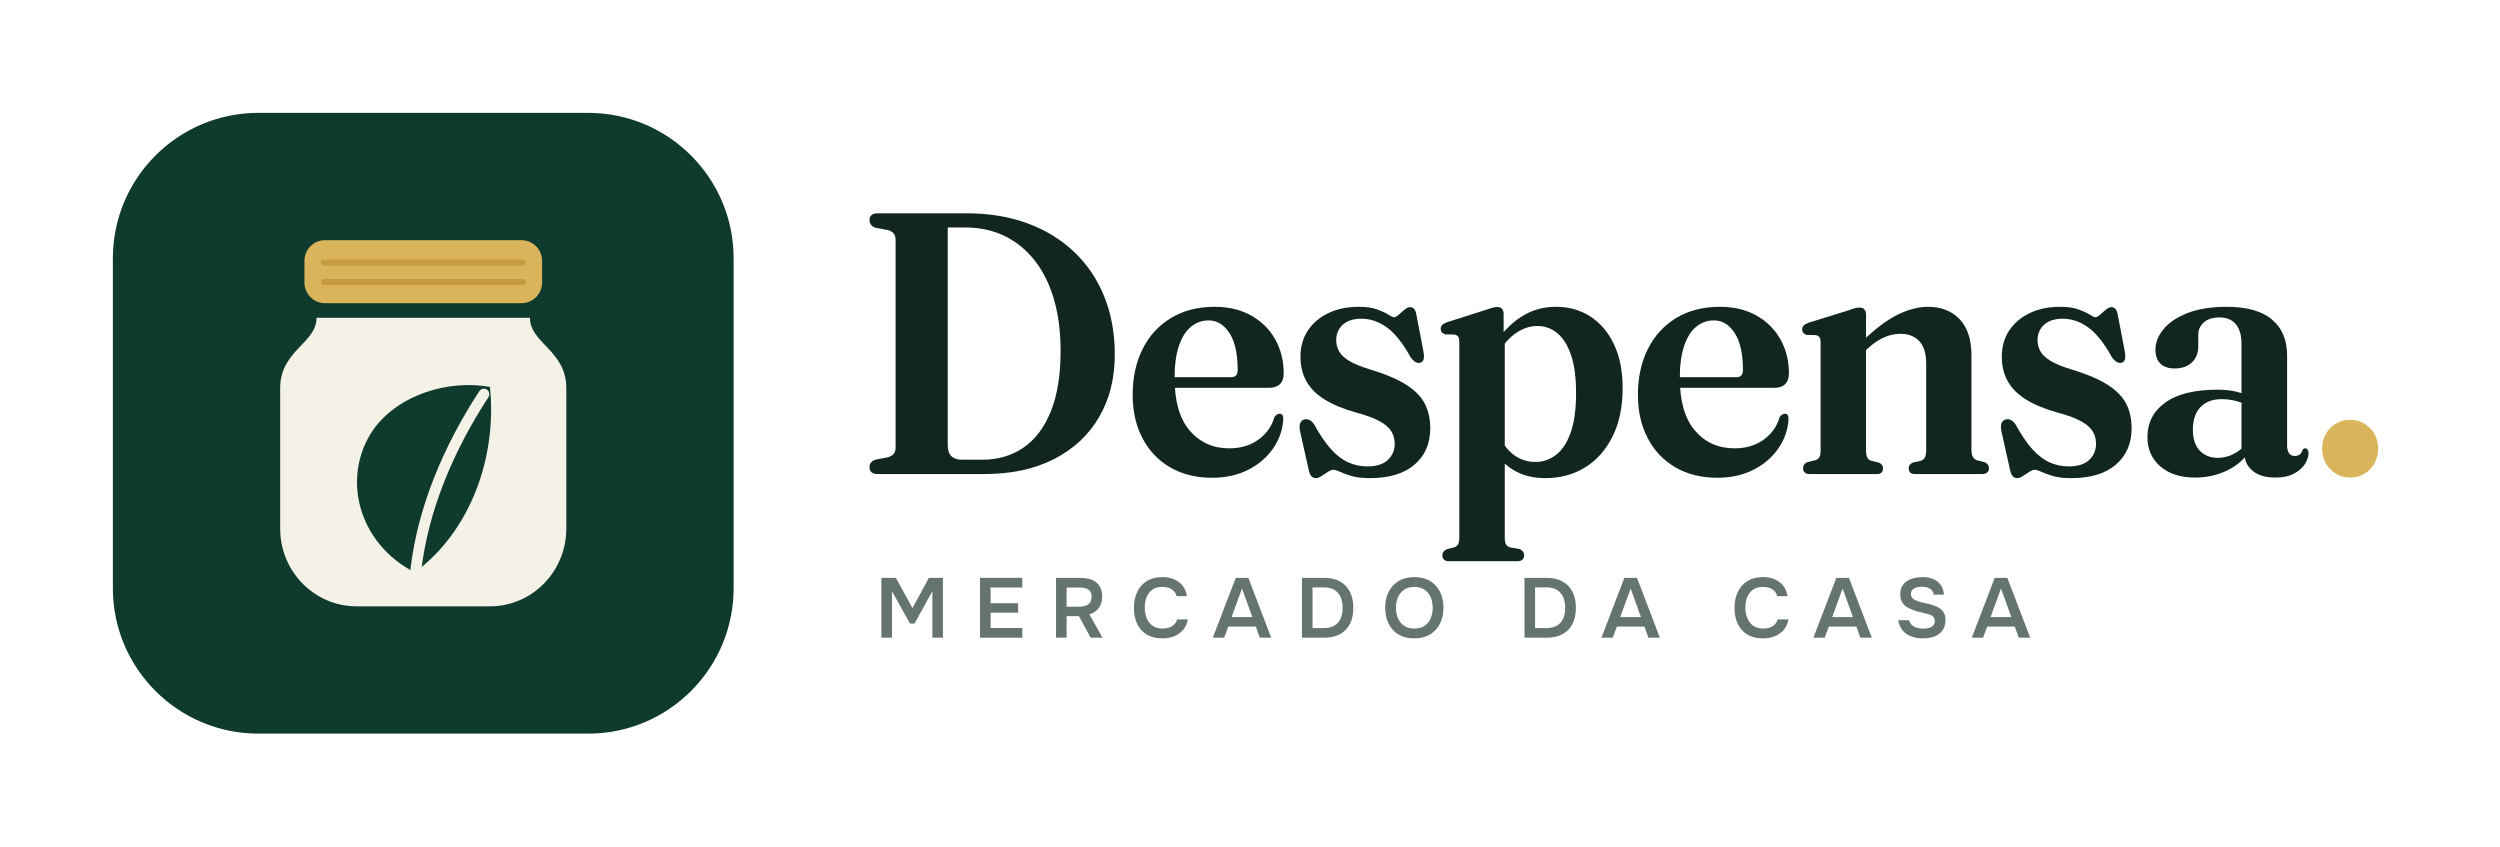
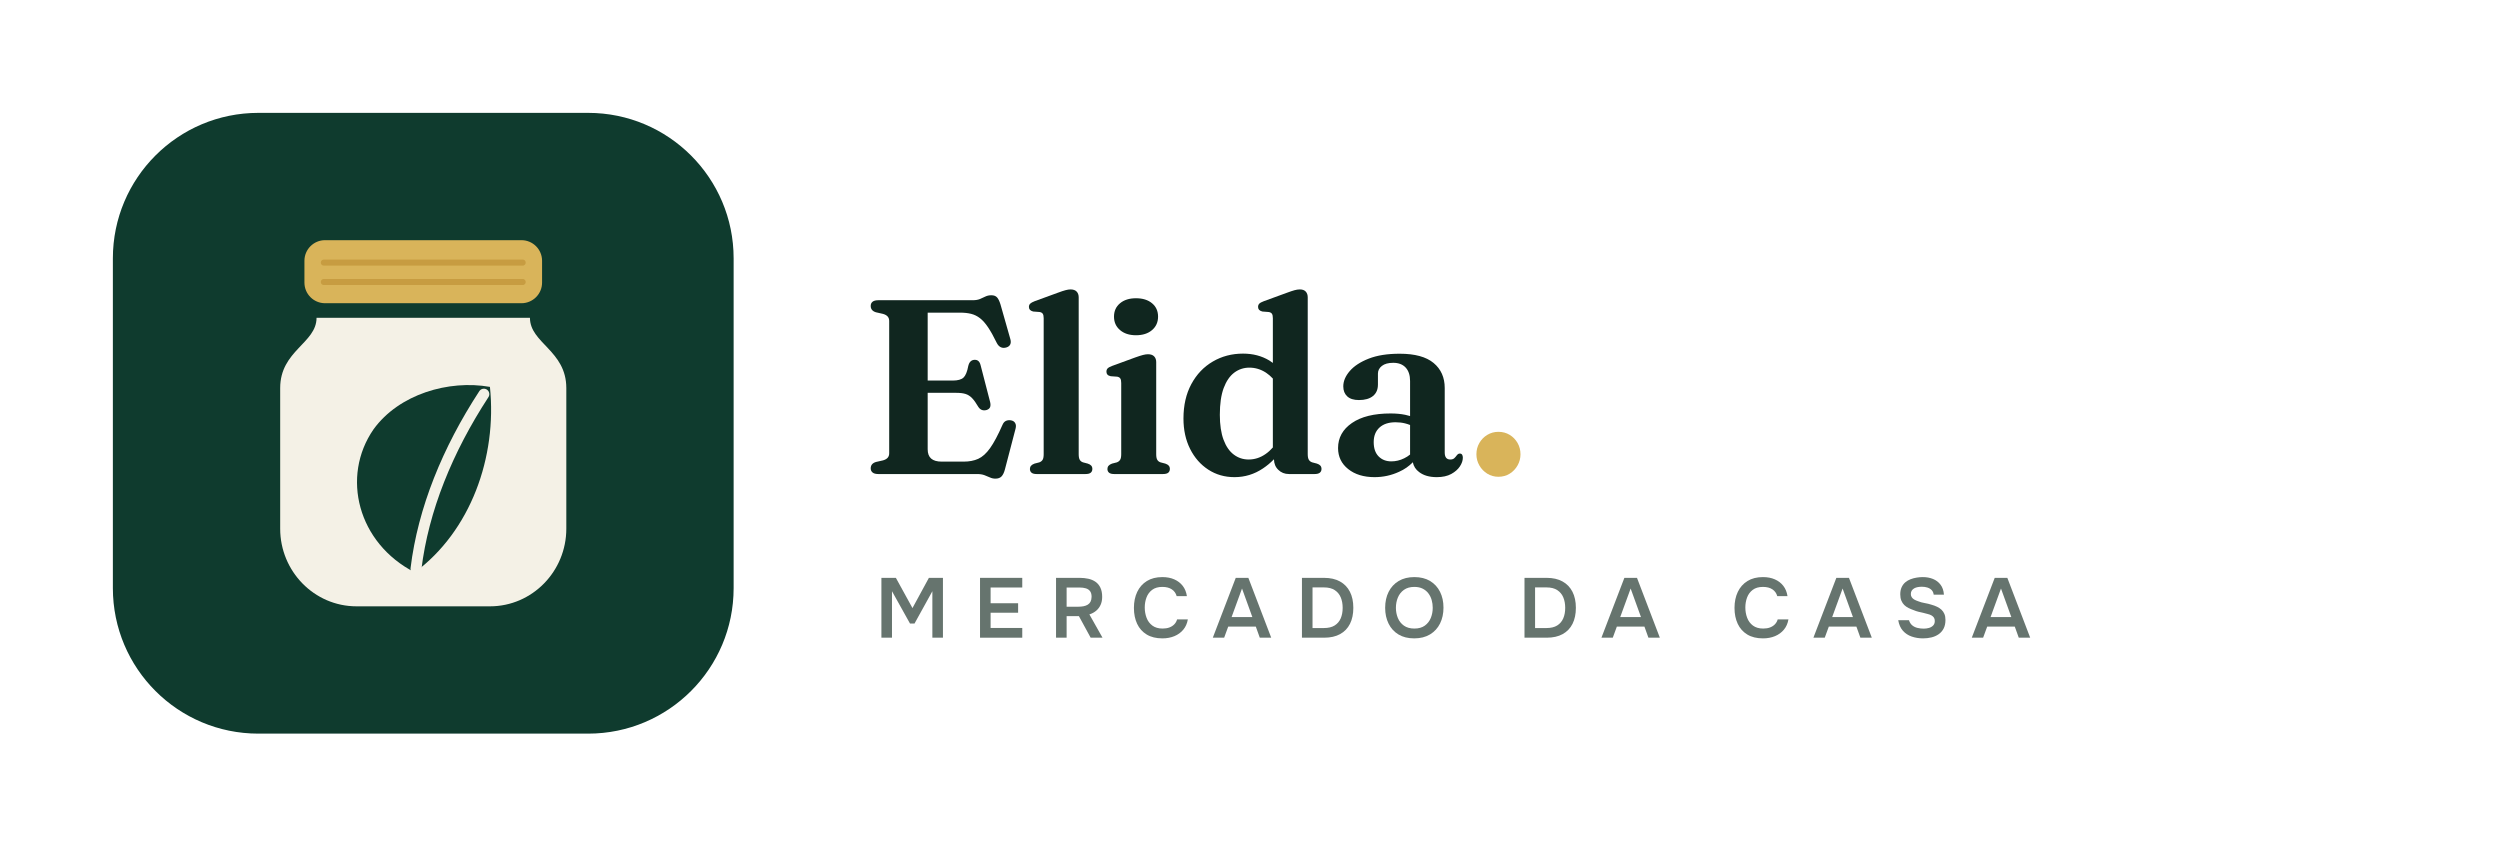
<svg xmlns="http://www.w3.org/2000/svg" viewBox="0 0 886 300" width="886" height="300">
  <g transform="translate(40 40.0) scale(0.4296875)">
    <rect width="512" height="512" rx="120" fill="#0F3B2E" />
    <g transform="translate(0 -7)">
      <rect x="158" y="112" width="196" height="52" rx="17" fill="#D9B45A" />
      <path d="M174 130.5H338M174 146.5H338" stroke="#B8892B" stroke-width="5" stroke-linecap="round" opacity=".55" />
      <path d="M168 176H344C344 197 374 203 374 234V350C374 385 346 414 311 414H201C166 414 138 385 138 350V234C138 203 168 197 168 176Z" fill="#F4F1E6" />
      <g transform="translate(-7 0)">
        <path d="M256 386C209 362 195 307 222 268C243 239 284 227 318 233C324 291 302 352 256 386Z" fill="#0F3B2E" />
        <path d="M257 383C263 334 283 285 313 239" stroke="#F4F1E6" stroke-width="9" stroke-linecap="round" fill="none" />
      </g>
    </g>
  </g>
  <g transform="translate(304 168)">
-     <path d="M4.158 -2.442Q4.158 -4.356 6.204 -5.082L10.692 -5.94Q12.144 -6.402 12.771 -7.194Q13.398 -7.986 13.398 -9.372V-82.962Q13.398 -84.414 12.771 -85.206Q12.144 -85.998 10.692 -86.46L6.138 -87.318Q4.158 -88.11 4.158 -90.024Q4.158 -91.146 4.884 -91.773Q5.61 -92.4 6.93 -92.4H38.808Q50.49 -92.4 60.093 -88.869Q69.696 -85.338 76.659 -78.738Q83.622 -72.138 87.351 -62.898Q91.08 -53.658 91.08 -42.372Q91.08 -29.634 85.47 -20.097Q79.86 -10.56 69.498 -5.28Q59.136 0.0 44.946 0.0H6.93Q5.61 0.0 4.884 -0.627Q4.158 -1.254 4.158 -2.442ZM44.22 -5.082Q52.404 -5.082 58.641 -9.306Q64.878 -13.53 68.376 -22.11Q71.874 -30.69 71.874 -43.626Q71.874 -53.79 69.531 -61.875Q67.188 -69.96 62.733 -75.636Q58.278 -81.312 52.074 -84.348Q45.87 -87.384 38.082 -87.384H31.878V-10.23Q31.878 -7.59 33.165 -6.336Q34.452 -5.082 36.828 -5.082Z" fill="#10261F" />
-     <path d="M150.942 -35.64Q150.942 -33.198 149.622 -31.878Q148.302 -30.558 145.794 -30.558H108.306V-34.32H132.264Q134.64 -34.32 134.64 -36.828Q134.64 -45.54 131.703 -49.995Q128.766 -54.45 124.41 -54.45Q120.78 -54.45 118.041 -52.173Q115.302 -49.896 113.784 -45.342Q112.266 -40.788 112.266 -34.056Q112.266 -21.648 117.645 -15.378Q123.024 -9.108 131.67 -9.108Q137.676 -9.108 141.966 -12.177Q146.256 -15.246 147.642 -20.196Q148.17 -20.856 148.632 -21.12Q149.094 -21.384 149.49 -21.384Q150.084 -21.384 150.447 -20.955Q150.81 -20.526 150.81 -19.536Q150.48 -13.86 147.213 -9.108Q143.946 -4.356 138.369 -1.518Q132.792 1.32 125.598 1.32Q117.084 1.32 110.748 -2.343Q104.412 -6.006 100.914 -12.672Q97.416 -19.338 97.416 -28.116Q97.416 -37.224 100.914 -44.253Q104.412 -51.282 110.946 -55.275Q117.48 -59.268 126.522 -59.268Q133.914 -59.268 139.425 -56.166Q144.936 -53.064 147.939 -47.718Q150.942 -42.372 150.942 -35.64Z" fill="#10261F" />
-     <path d="M178.464 -55.044Q174.24 -55.044 171.897 -52.932Q169.554 -50.82 169.554 -47.454Q169.554 -45.276 170.577 -43.461Q171.6 -41.646 174.174 -40.095Q176.748 -38.544 181.302 -37.158Q189.618 -34.65 194.304 -31.68Q198.99 -28.71 200.937 -24.948Q202.884 -21.186 202.884 -16.236Q202.884 -8.118 197.307 -3.333Q191.73 1.452 181.434 1.452Q177.54 1.452 174.999 0.693Q172.458 -0.066 170.907 -0.792Q169.356 -1.518 168.564 -1.518Q167.772 -1.518 166.65 -0.792Q165.528 -0.066 164.373 0.693Q163.218 1.452 162.294 1.452Q161.568 1.452 160.941 0.957Q160.314 0.462 159.918 -0.99L156.882 -14.52Q156.42 -16.368 156.651 -17.556Q156.882 -18.744 157.872 -19.206Q158.928 -19.668 159.951 -19.206Q160.974 -18.744 161.766 -17.556Q164.802 -12.012 167.739 -8.778Q170.676 -5.544 173.844 -4.125Q177.012 -2.706 180.576 -2.706Q185.394 -2.706 187.836 -4.983Q190.278 -7.26 190.278 -10.758Q190.278 -13.134 189.123 -15.081Q187.968 -17.028 185.031 -18.678Q182.094 -20.328 176.682 -21.78Q169.818 -23.694 165.429 -26.433Q161.04 -29.172 158.961 -32.934Q156.882 -36.696 156.882 -41.58Q156.882 -46.926 159.522 -50.886Q162.162 -54.846 166.815 -57.057Q171.468 -59.268 177.54 -59.268Q181.5 -59.268 184.041 -58.344Q186.582 -57.42 188.034 -56.496Q189.486 -55.572 190.014 -55.572Q190.74 -55.572 191.697 -56.463Q192.654 -57.354 193.743 -58.245Q194.832 -59.136 195.69 -59.136Q196.548 -59.136 197.109 -58.575Q197.67 -58.014 197.934 -56.628L200.376 -43.956Q200.772 -41.91 200.574 -40.854Q200.376 -39.798 199.386 -39.468Q198.528 -39.204 197.604 -39.732Q196.68 -40.26 195.888 -41.448Q191.796 -48.84 187.539 -51.942Q183.282 -55.044 178.464 -55.044Z" fill="#10261F" />
-     <path d="M228.888 -56.694V-49.038L229.284 -47.916V22.44Q229.284 24.156 229.713 24.915Q230.142 25.674 231.198 26.004L234.63 26.598Q235.356 26.994 235.752 27.522Q236.148 28.05 236.148 28.842Q236.148 29.766 235.554 30.327Q234.96 30.888 233.904 30.888H209.418Q208.428 30.888 207.801 30.36Q207.174 29.832 207.174 28.842Q207.174 28.05 207.603 27.522Q208.032 26.994 208.824 26.598L211.266 26.004Q212.322 25.674 212.751 24.915Q213.18 24.156 213.18 22.44V-46.794Q213.18 -48.048 212.817 -48.609Q212.454 -49.17 211.596 -49.434L208.164 -49.5Q207.306 -49.83 206.943 -50.292Q206.58 -50.754 206.58 -51.48Q206.58 -52.272 207.075 -52.8Q207.57 -53.328 208.758 -53.79L222.486 -58.146Q224.136 -58.74 225.027 -58.971Q225.918 -59.202 226.644 -59.202Q227.766 -59.202 228.327 -58.509Q228.888 -57.816 228.888 -56.694ZM226.974 -42.966 225.192 -45.54Q229.68 -52.206 235.125 -55.737Q240.57 -59.268 247.434 -59.268Q254.364 -59.268 259.71 -55.77Q265.056 -52.272 268.059 -45.837Q271.062 -39.402 271.062 -30.492Q271.062 -20.46 267.465 -13.266Q263.868 -6.072 257.697 -2.31Q251.526 1.452 243.738 1.452Q237.072 1.452 232.32 -1.452Q227.568 -4.356 224.532 -9.966L227.304 -13.398Q229.614 -8.778 232.848 -6.534Q236.082 -4.29 240.108 -4.29Q244.2 -4.29 247.467 -6.798Q250.734 -9.306 252.648 -14.718Q254.562 -20.13 254.562 -28.644Q254.562 -36.894 252.78 -42.141Q250.998 -47.388 247.896 -49.929Q244.794 -52.47 240.834 -52.47Q237.072 -52.47 233.508 -50.127Q229.944 -47.784 226.974 -42.966Z" fill="#10261F" />
-     <path d="M330 -35.64Q330 -33.198 328.68 -31.878Q327.36 -30.558 324.852 -30.558H287.364V-34.32H311.322Q313.698 -34.32 313.698 -36.828Q313.698 -45.54 310.761 -49.995Q307.824 -54.45 303.468 -54.45Q299.838 -54.45 297.099 -52.173Q294.36 -49.896 292.842 -45.342Q291.324 -40.788 291.324 -34.056Q291.324 -21.648 296.703 -15.378Q302.082 -9.108 310.728 -9.108Q316.734 -9.108 321.024 -12.177Q325.314 -15.246 326.7 -20.196Q327.228 -20.856 327.69 -21.12Q328.152 -21.384 328.548 -21.384Q329.142 -21.384 329.505 -20.955Q329.868 -20.526 329.868 -19.536Q329.538 -13.86 326.271 -9.108Q323.004 -4.356 317.427 -1.518Q311.85 1.32 304.656 1.32Q296.142 1.32 289.806 -2.343Q283.47 -6.006 279.972 -12.672Q276.474 -19.338 276.474 -28.116Q276.474 -37.224 279.972 -44.253Q283.47 -51.282 290.004 -55.275Q296.538 -59.268 305.58 -59.268Q312.972 -59.268 318.483 -56.166Q323.994 -53.064 326.997 -47.718Q330 -42.372 330 -35.64Z" fill="#10261F" />
-     <path d="M357.324 -56.496V-8.448Q357.324 -6.666 357.753 -5.841Q358.182 -5.016 359.238 -4.686L361.944 -4.026Q363.33 -3.366 363.33 -2.046Q363.33 0.0 361.218 0.0H337.26Q336.204 0.0 335.61 -0.528Q335.016 -1.056 335.016 -2.046Q335.016 -2.838 335.379 -3.333Q335.742 -3.828 336.534 -4.224L339.306 -4.884Q340.362 -5.214 340.791 -5.973Q341.22 -6.732 341.22 -8.448V-46.596Q341.22 -47.85 340.857 -48.411Q340.494 -48.972 339.636 -49.236L336.204 -49.302Q335.412 -49.632 335.049 -50.094Q334.686 -50.556 334.686 -51.282Q334.686 -52.074 335.181 -52.602Q335.676 -53.13 336.864 -53.592L351.12 -58.014Q352.704 -58.608 353.529 -58.806Q354.354 -59.004 355.08 -59.004Q356.202 -59.004 356.763 -58.311Q357.324 -57.618 357.324 -56.496ZM355.806 -42.438 353.76 -44.814 356.202 -47.256Q362.934 -53.724 368.577 -56.496Q374.22 -59.268 379.302 -59.268Q386.298 -59.268 390.489 -54.879Q394.68 -50.49 394.68 -42.042V-8.646Q394.68 -6.864 395.208 -6.006Q395.736 -5.148 396.858 -4.818L399.3 -4.224Q400.092 -3.828 400.488 -3.333Q400.884 -2.838 400.884 -2.046Q400.884 -1.056 400.257 -0.528Q399.63 0.0 398.574 0.0H374.616Q372.438 0.0 372.438 -2.046Q372.438 -3.366 373.824 -4.026L376.662 -4.686Q377.784 -5.016 378.213 -5.94Q378.642 -6.864 378.642 -8.646V-39.138Q378.642 -44.484 376.2 -47.091Q373.758 -49.698 369.534 -49.698Q366.63 -49.698 363.726 -48.444Q360.822 -47.19 357.918 -44.484Z" fill="#10261F" />
-     <path d="M427.02 -55.044Q422.796 -55.044 420.453 -52.932Q418.11 -50.82 418.11 -47.454Q418.11 -45.276 419.133 -43.461Q420.156 -41.646 422.73 -40.095Q425.304 -38.544 429.858 -37.158Q438.174 -34.65 442.86 -31.68Q447.546 -28.71 449.493 -24.948Q451.44 -21.186 451.44 -16.236Q451.44 -8.118 445.863 -3.333Q440.286 1.452 429.99 1.452Q426.096 1.452 423.555 0.693Q421.014 -0.066 419.463 -0.792Q417.912 -1.518 417.12 -1.518Q416.328 -1.518 415.206 -0.792Q414.084 -0.066 412.929 0.693Q411.774 1.452 410.85 1.452Q410.124 1.452 409.497 0.957Q408.87 0.462 408.474 -0.99L405.438 -14.52Q404.976 -16.368 405.207 -17.556Q405.438 -18.744 406.428 -19.206Q407.484 -19.668 408.507 -19.206Q409.53 -18.744 410.322 -17.556Q413.358 -12.012 416.295 -8.778Q419.232 -5.544 422.4 -4.125Q425.568 -2.706 429.132 -2.706Q433.95 -2.706 436.392 -4.983Q438.834 -7.26 438.834 -10.758Q438.834 -13.134 437.679 -15.081Q436.524 -17.028 433.587 -18.678Q430.65 -20.328 425.238 -21.78Q418.374 -23.694 413.985 -26.433Q409.596 -29.172 407.517 -32.934Q405.438 -36.696 405.438 -41.58Q405.438 -46.926 408.078 -50.886Q410.718 -54.846 415.371 -57.057Q420.024 -59.268 426.096 -59.268Q430.056 -59.268 432.597 -58.344Q435.138 -57.42 436.59 -56.496Q438.042 -55.572 438.57 -55.572Q439.296 -55.572 440.253 -56.463Q441.21 -57.354 442.299 -58.245Q443.388 -59.136 444.246 -59.136Q445.104 -59.136 445.665 -58.575Q446.226 -58.014 446.49 -56.628L448.932 -43.956Q449.328 -41.91 449.13 -40.854Q448.932 -39.798 447.942 -39.468Q447.084 -39.204 446.16 -39.732Q445.236 -40.26 444.444 -41.448Q440.352 -48.84 436.095 -51.942Q431.838 -55.044 427.02 -55.044Z" fill="#10261F" />
-     <path d="M491.436 -7.326V-8.514L490.38 -8.382V-46.2Q490.38 -50.688 488.367 -53.097Q486.354 -55.506 482.658 -55.506Q478.962 -55.506 477.015 -53.724Q475.068 -51.942 475.068 -49.5V-45.342Q475.068 -41.712 472.824 -39.567Q470.58 -37.422 466.686 -37.422Q463.386 -37.422 461.637 -39.138Q459.888 -40.854 459.888 -44.088Q459.888 -47.85 462.759 -51.348Q465.63 -54.846 471.273 -57.057Q476.916 -59.268 485.166 -59.268Q495.858 -59.268 501.204 -54.747Q506.55 -50.226 506.55 -42.042V-10.164Q506.55 -8.316 507.243 -7.359Q507.936 -6.402 509.256 -6.402Q510.246 -6.402 510.972 -6.897Q511.698 -7.392 512.028 -8.514Q512.16 -8.778 512.391 -8.943Q512.622 -9.108 512.952 -9.108Q513.546 -9.108 513.843 -8.613Q514.14 -8.118 514.14 -7.392Q514.14 -5.61 512.886 -3.597Q511.632 -1.584 509.025 -0.165Q506.418 1.254 502.392 1.254Q497.178 1.254 494.307 -1.155Q491.436 -3.564 491.436 -7.326ZM457.05 -13.068Q457.05 -20.79 463.386 -25.344Q469.722 -29.898 481.932 -29.898Q485.496 -29.898 488.301 -29.238Q491.106 -28.578 493.284 -27.588L492.228 -24.486Q490.182 -25.476 488.004 -26.004Q485.826 -26.532 483.252 -26.532Q478.5 -26.532 475.827 -23.694Q473.154 -20.856 473.154 -15.774Q473.154 -10.824 475.596 -8.283Q478.038 -5.742 481.998 -5.742Q484.968 -5.742 487.707 -7.161Q490.446 -8.58 492.228 -11.022L493.284 -8.184Q490.38 -3.696 485.199 -1.221Q480.018 1.254 473.946 1.254Q466.224 1.254 461.637 -2.706Q457.05 -6.666 457.05 -13.068Z" fill="#10261F" />
-     <path d="M528.858 1.254Q526.02 1.254 523.776 -0.165Q521.532 -1.584 520.245 -3.894Q518.958 -6.204 518.958 -9.042Q518.958 -11.814 520.245 -14.157Q521.532 -16.5 523.809 -17.853Q526.086 -19.206 528.858 -19.206Q531.696 -19.206 533.94 -17.853Q536.184 -16.5 537.504 -14.19Q538.824 -11.88 538.824 -9.042Q538.824 -6.204 537.537 -3.861Q536.25 -1.518 534.006 -0.132Q531.762 1.254 528.858 1.254Z" fill="#D9B45A" />
+     <path d="M4.58 -59.58Q4.58 -60.54 5.24 -61.07Q5.9 -61.6 7.26 -61.6H40.7Q42.28 -61.6 43.32 -62.04Q44.35 -62.48 45.25 -62.92Q46.16 -63.36 47.34 -63.36Q48.66 -63.36 49.35 -62.61Q50.03 -61.86 50.56 -60.15L54.08 -47.78Q54.38 -46.68 54.03 -45.94Q53.68 -45.19 52.71 -44.88Q51.61 -44.53 50.73 -44.92Q49.85 -45.32 49.28 -46.42Q47.61 -49.85 46.18 -51.99Q44.75 -54.12 43.3 -55.24Q41.84 -56.36 40.15 -56.78Q38.46 -57.2 36.21 -57.2H24.77V-33.13H33.62Q36.34 -33.13 37.47 -34.19Q38.59 -35.24 39.16 -38.32Q39.42 -39.38 39.97 -39.91Q40.52 -40.44 41.36 -40.48Q43.03 -40.57 43.52 -38.59L46.9 -25.52Q47.17 -24.38 46.88 -23.69Q46.6 -23.01 45.67 -22.7Q44.79 -22.44 44.02 -22.7Q43.25 -22.97 42.72 -23.8Q41.54 -25.83 40.5 -26.91Q39.47 -27.98 38.19 -28.38Q36.92 -28.78 34.94 -28.78H24.77V-8.76Q24.77 -6.56 26 -5.48Q27.24 -4.4 29.74 -4.4H37.49Q40.48 -4.4 42.68 -5.39Q44.88 -6.38 46.88 -9.17Q48.88 -11.97 51.3 -17.47Q51.74 -18.48 52.49 -18.83Q53.24 -19.18 54.21 -19.05Q55.31 -18.88 55.77 -18.08Q56.23 -17.29 55.92 -16.1L52.14 -1.63Q51.7 0.04 50.95 0.84Q50.2 1.63 48.75 1.63Q47.74 1.63 46.84 1.21Q45.94 0.79 44.88 0.4Q43.82 0 42.28 0H7.26Q5.9 0 5.24 -0.55Q4.58 -1.1 4.58 -2.02Q4.58 -3.7 6.42 -4.27L8.93 -4.84Q10.03 -5.15 10.58 -5.76Q11.13 -6.38 11.13 -7.35V-54.25Q11.13 -55.22 10.58 -55.84Q10.03 -56.45 8.93 -56.76L6.42 -57.33Q4.58 -57.9 4.58 -59.58Z" fill="#10261F" />
+     <path d="M78.29 -62.61V-7.04Q78.29 -5.68 78.67 -5.04Q79.04 -4.4 79.83 -4.14L81.5 -3.7Q82.34 -3.43 82.74 -2.97Q83.13 -2.51 83.13 -1.8Q83.13 -0.97 82.56 -0.48Q81.99 0 80.71 0H63.38Q62.14 0 61.57 -0.48Q61 -0.97 61 -1.8Q61 -2.46 61.4 -2.93Q61.79 -3.39 62.63 -3.7L64.34 -4.14Q65.14 -4.44 65.51 -5.06Q65.88 -5.68 65.88 -7.04V-55.22Q65.88 -56.32 65.55 -56.8Q65.22 -57.29 64.48 -57.42L62.14 -57.6Q61.35 -57.82 61 -58.21Q60.65 -58.61 60.65 -59.22Q60.65 -59.93 61.09 -60.37Q61.53 -60.81 62.67 -61.25L70.86 -64.24Q72.62 -64.9 73.63 -65.16Q74.64 -65.43 75.39 -65.43Q76.84 -65.43 77.57 -64.66Q78.29 -63.89 78.29 -62.61Z" fill="#10261F" />
+     <path d="M105.76 -39.69V-7.04Q105.76 -5.68 106.14 -5.04Q106.51 -4.4 107.3 -4.14L108.98 -3.7Q109.81 -3.43 110.21 -2.97Q110.6 -2.51 110.6 -1.8Q110.6 -0.97 110.03 -0.48Q109.46 0 108.18 0H90.85Q89.62 0 89.04 -0.48Q88.47 -0.97 88.47 -1.8Q88.47 -2.46 88.87 -2.93Q89.26 -3.39 90.1 -3.7L91.82 -4.14Q92.61 -4.44 92.98 -5.06Q93.36 -5.68 93.36 -7.04V-32.25Q93.36 -33.4 93.03 -33.88Q92.7 -34.36 91.95 -34.5L89.62 -34.67Q88.82 -34.85 88.47 -35.24Q88.12 -35.64 88.12 -36.26Q88.12 -37 88.54 -37.44Q88.96 -37.88 90.14 -38.32L98.33 -41.32Q100.04 -41.93 101.08 -42.2Q102.11 -42.46 102.82 -42.46Q104.31 -42.46 105.04 -41.69Q105.76 -40.92 105.76 -39.69ZM98.59 -49.19Q95.07 -49.19 92.94 -51.02Q90.8 -52.84 90.8 -55.79Q90.8 -58.74 92.94 -60.52Q95.07 -62.3 98.59 -62.3Q102.16 -62.3 104.29 -60.52Q106.42 -58.74 106.42 -55.79Q106.42 -52.84 104.29 -51.02Q102.16 -49.19 98.59 -49.19Z" fill="#10261F" />
+     <path d="M115.42 -19.67Q115.42 -26.71 118.21 -31.88Q121 -37.05 125.8 -39.86Q130.6 -42.68 136.54 -42.68Q141.77 -42.68 145.82 -40.26Q146.48 -39.82 147.1 -39.38V-55.22Q147.1 -56.32 146.77 -56.8Q146.44 -57.29 145.64 -57.42L143.36 -57.6Q142.56 -57.82 142.21 -58.21Q141.86 -58.61 141.86 -59.22Q141.86 -59.93 142.28 -60.37Q142.7 -60.81 143.88 -61.25L152.07 -64.24Q153.74 -64.86 154.75 -65.14Q155.76 -65.43 156.69 -65.43Q158.05 -65.43 158.76 -64.66Q159.46 -63.89 159.46 -62.61V-7.04Q159.46 -5.68 159.86 -5.04Q160.25 -4.4 161.04 -4.14L162.72 -3.7Q163.55 -3.43 163.95 -2.97Q164.34 -2.51 164.34 -1.8Q164.34 -0.97 163.75 -0.48Q163.16 0 161.92 0H152.82Q150.53 0 149.03 -1.5Q147.54 -2.9 147.49 -5.24Q145.64 -3.34 143.58 -1.98Q139 1.1 133.5 1.1Q128.31 1.1 124.22 -1.56Q120.12 -4.22 117.77 -8.91Q115.42 -13.6 115.42 -19.67ZM147.1 -33.84Q145.91 -35.11 144.63 -35.95Q141.9 -37.71 138.78 -37.71Q135.79 -37.71 133.41 -35.93Q131.04 -34.14 129.67 -30.47Q128.31 -26.8 128.31 -21.03Q128.31 -15.66 129.63 -12.14Q130.95 -8.62 133.26 -6.89Q135.57 -5.15 138.52 -5.15Q141.73 -5.15 144.5 -7.08Q145.86 -8.01 147.1 -9.42Z" fill="#10261F" />
+     <path d="M170.21 -9.2Q170.21 -14.7 175.12 -18.08Q180.02 -21.47 188.82 -21.47Q191.68 -21.47 194.02 -20.99Q194.9 -20.81 195.73 -20.55V-32.96Q195.73 -36.04 194.17 -37.73Q192.61 -39.42 189.75 -39.42Q187.15 -39.42 185.74 -38.32Q184.34 -37.22 184.34 -35.6V-31.72Q184.34 -29.08 182.58 -27.65Q180.82 -26.22 177.6 -26.22Q174.88 -26.22 173.47 -27.52Q172.06 -28.82 172.06 -31.06Q172.06 -33.84 174.35 -36.5Q176.64 -39.16 181.08 -40.9Q185.52 -42.64 192.04 -42.64Q200.13 -42.64 204.07 -39.36Q208.01 -36.08 208.01 -30.49V-7.61Q208.01 -6.38 208.51 -5.76Q209.02 -5.15 209.94 -5.15Q210.91 -5.15 211.4 -5.61Q211.88 -6.07 212.23 -6.56Q212.45 -6.86 212.72 -7.06Q212.98 -7.26 213.38 -7.26Q213.9 -7.26 214.17 -6.86Q214.43 -6.47 214.43 -5.81Q214.43 -4.31 213.4 -2.73Q212.36 -1.14 210.32 -0.02Q208.27 1.1 205.19 1.1Q201.28 1.1 198.94 -0.7Q197.14 -2.02 196.7 -4.18Q194.68 -2.07 191.82 -0.79Q187.72 1.1 183.15 1.1Q177.38 1.1 173.8 -1.76Q170.21 -4.62 170.21 -9.2ZM195.73 -17.38Q194.85 -17.73 193.97 -17.95Q192.39 -18.35 190.58 -18.35Q186.93 -18.35 184.89 -16.48Q182.84 -14.61 182.84 -11.31Q182.84 -8.01 184.58 -6.25Q186.32 -4.49 189.09 -4.49Q191.46 -4.49 193.66 -5.59Q194.76 -6.12 195.73 -6.91Z" fill="#10261F" />
+     <path d="M227.03 0.97Q224.88 0.97 223.09 -0.13Q221.31 -1.23 220.28 -3.06Q219.24 -4.88 219.24 -7Q219.24 -9.2 220.28 -11Q221.31 -12.8 223.09 -13.88Q224.88 -14.96 227.03 -14.96Q229.28 -14.96 231.04 -13.88Q232.8 -12.8 233.83 -11Q234.86 -9.2 234.86 -7Q234.86 -4.88 233.83 -3.06Q232.8 -1.23 231.04 -0.13Q229.28 0.97 227.03 0.97Z" fill="#D9B45A" />
  </g>
  <g transform="translate(310 226)">
    <path d="M2.37 0.0V-21.21H7.5L13.38 -10.5L19.2 -21.21H24.18V0.0H20.43V-16.47L14.1 -5.01H12.51L6.12 -16.47V0.0Z" fill="#66746E" />
    <path d="M37.32 0.0V-21.21H52.29V-17.79H41.07V-12.21H50.82V-8.85H41.07V-3.45H52.29V0.0Z" fill="#66746E" />
    <path d="M64.26 0.0V-21.21H72.63Q74.25 -21.21 75.69 -20.895Q77.13 -20.58 78.24 -19.815Q79.35 -19.05 79.98 -17.73Q80.61 -16.41 80.61 -14.46Q80.61 -12.84 80.04 -11.61Q79.47 -10.38 78.465 -9.54Q77.46 -8.7 76.08 -8.25L80.73 0.0H76.53L72.36 -7.65H68.01V0.0ZM68.01 -10.98H72.12Q73.14 -10.98 73.995 -11.145Q74.85 -11.31 75.495 -11.7Q76.14 -12.09 76.485 -12.765Q76.83 -13.44 76.86 -14.49Q76.86 -15.75 76.335 -16.47Q75.81 -17.19 74.835 -17.49Q73.86 -17.79 72.51 -17.79H68.01Z" fill="#66746E" />
    <path d="M101.94 0.24Q98.64 0.24 96.39 -1.125Q94.14 -2.49 93.0 -4.92Q91.86 -7.35 91.86 -10.56Q91.86 -13.77 93.03 -16.23Q94.2 -18.69 96.45 -20.085Q98.7 -21.48 101.94 -21.48Q104.34 -21.48 106.17 -20.67Q108.0 -19.86 109.155 -18.375Q110.31 -16.89 110.64 -14.73H107.01Q106.59 -16.26 105.3 -17.13Q104.01 -18.0 101.94 -18.0Q99.69 -18.0 98.31 -16.95Q96.93 -15.9 96.315 -14.25Q95.7 -12.6 95.7 -10.71Q95.7 -8.76 96.345 -7.05Q96.99 -5.34 98.4 -4.29Q99.81 -3.24 102.03 -3.24Q103.41 -3.24 104.445 -3.63Q105.48 -4.02 106.185 -4.755Q106.89 -5.49 107.16 -6.48H110.97Q110.61 -4.35 109.365 -2.85Q108.12 -1.35 106.215 -0.555Q104.31 0.24 101.94 0.24Z" fill="#66746E" />
    <path d="M119.82 0.0 127.95 -21.21H132.42L140.52 0.0H136.47L135.06 -3.93H125.28L123.84 0.0ZM126.48 -7.32H133.83L130.17 -17.43Z" fill="#66746E" />
    <path d="M151.41 0.0V-21.21H159.24Q162.57 -21.21 164.88 -19.935Q167.19 -18.66 168.405 -16.29Q169.62 -13.92 169.62 -10.59Q169.62 -7.29 168.435 -4.92Q167.25 -2.55 164.94 -1.275Q162.63 0.0 159.27 0.0ZM155.16 -3.42H159.18Q161.55 -3.42 163.005 -4.335Q164.46 -5.25 165.15 -6.855Q165.84 -8.46 165.84 -10.59Q165.84 -12.66 165.165 -14.28Q164.49 -15.9 163.035 -16.86Q161.58 -17.82 159.21 -17.82H155.16Z" fill="#66746E" />
    <path d="M191.19 0.24Q187.92 0.24 185.625 -1.14Q183.33 -2.52 182.115 -4.98Q180.9 -7.44 180.9 -10.59Q180.9 -13.8 182.13 -16.245Q183.36 -18.69 185.67 -20.085Q187.98 -21.48 191.25 -21.48Q194.52 -21.48 196.815 -20.1Q199.11 -18.72 200.34 -16.275Q201.57 -13.83 201.57 -10.65Q201.57 -7.5 200.355 -5.04Q199.14 -2.58 196.815 -1.17Q194.49 0.24 191.19 0.24ZM191.25 -3.24Q193.53 -3.24 194.97 -4.29Q196.41 -5.34 197.085 -7.02Q197.76 -8.7 197.76 -10.59Q197.76 -12.03 197.385 -13.35Q197.01 -14.67 196.215 -15.72Q195.42 -16.77 194.19 -17.385Q192.96 -18.0 191.25 -18.0Q189.0 -18.0 187.545 -16.95Q186.09 -15.9 185.4 -14.22Q184.71 -12.54 184.71 -10.59Q184.71 -8.67 185.4 -6.99Q186.09 -5.31 187.545 -4.275Q189.0 -3.24 191.25 -3.24Z" fill="#66746E" />
    <path d="M230.28 0.0V-21.21H238.11Q241.44 -21.21 243.75 -19.935Q246.06 -18.66 247.275 -16.29Q248.49 -13.92 248.49 -10.59Q248.49 -7.29 247.305 -4.92Q246.12 -2.55 243.81 -1.275Q241.5 0.0 238.14 0.0ZM234.03 -3.42H238.05Q240.42 -3.42 241.875 -4.335Q243.33 -5.25 244.02 -6.855Q244.71 -8.46 244.71 -10.59Q244.71 -12.66 244.035 -14.28Q243.36 -15.9 241.905 -16.86Q240.45 -17.82 238.08 -17.82H234.03Z" fill="#66746E" />
    <path d="M257.55 0.0 265.68 -21.21H270.15L278.25 0.0H274.2L272.79 -3.93H263.01L261.57 0.0ZM264.21 -7.32H271.56L267.9 -17.43Z" fill="#66746E" />
    <path d="M314.79 0.24Q311.49 0.24 309.24 -1.125Q306.99 -2.49 305.85 -4.92Q304.71 -7.35 304.71 -10.56Q304.71 -13.77 305.88 -16.23Q307.05 -18.69 309.3 -20.085Q311.55 -21.48 314.79 -21.48Q317.19 -21.48 319.02 -20.67Q320.85 -19.86 322.005 -18.375Q323.16 -16.89 323.49 -14.73H319.86Q319.44 -16.26 318.15 -17.13Q316.86 -18.0 314.79 -18.0Q312.54 -18.0 311.16 -16.95Q309.78 -15.9 309.165 -14.25Q308.55 -12.6 308.55 -10.71Q308.55 -8.76 309.195 -7.05Q309.84 -5.34 311.25 -4.29Q312.66 -3.24 314.88 -3.24Q316.26 -3.24 317.295 -3.63Q318.33 -4.02 319.035 -4.755Q319.74 -5.49 320.01 -6.48H323.82Q323.46 -4.35 322.215 -2.85Q320.97 -1.35 319.065 -0.555Q317.16 0.24 314.79 0.24Z" fill="#66746E" />
    <path d="M332.67 0.0 340.8 -21.21H345.27L353.37 0.0H349.32L347.91 -3.93H338.13L336.69 0.0ZM339.33 -7.32H346.68L343.02 -17.43Z" fill="#66746E" />
    <path d="M371.52 0.24Q369.39 0.24 367.515 -0.405Q365.64 -1.05 364.38 -2.475Q363.12 -3.9 362.73 -6.21H366.54Q366.9 -5.04 367.695 -4.38Q368.49 -3.72 369.57 -3.465Q370.65 -3.21 371.76 -3.21Q372.75 -3.21 373.635 -3.465Q374.52 -3.72 375.105 -4.32Q375.69 -4.92 375.69 -5.91Q375.69 -6.66 375.375 -7.125Q375.06 -7.59 374.505 -7.905Q373.95 -8.22 373.17 -8.4Q372.42 -8.64 371.55 -8.82Q370.68 -9.0 369.84 -9.21Q369.0 -9.42 368.25 -9.75Q367.29 -10.08 366.405 -10.515Q365.52 -10.95 364.875 -11.58Q364.23 -12.21 363.84 -13.14Q363.45 -14.07 363.45 -15.36Q363.45 -16.83 363.945 -17.895Q364.44 -18.96 365.265 -19.65Q366.09 -20.34 367.125 -20.73Q368.16 -21.12 369.285 -21.3Q370.41 -21.48 371.43 -21.48Q373.41 -21.48 375.045 -20.82Q376.68 -20.16 377.73 -18.78Q378.78 -17.4 378.93 -15.24H375.3Q375.18 -16.26 374.58 -16.875Q373.98 -17.49 373.08 -17.775Q372.18 -18.06 371.13 -18.06Q370.41 -18.06 369.705 -17.94Q369.0 -17.82 368.445 -17.52Q367.89 -17.22 367.545 -16.725Q367.2 -16.23 367.2 -15.48Q367.2 -14.82 367.53 -14.325Q367.86 -13.83 368.445 -13.5Q369.03 -13.17 369.84 -12.9Q370.89 -12.48 372.135 -12.27Q373.38 -12.06 374.49 -11.7Q375.57 -11.4 376.485 -10.965Q377.4 -10.53 378.06 -9.915Q378.72 -9.3 379.095 -8.415Q379.47 -7.53 379.47 -6.3Q379.47 -4.5 378.825 -3.255Q378.18 -2.01 377.055 -1.23Q375.93 -0.45 374.505 -0.105Q373.08 0.24 371.52 0.24Z" fill="#66746E" />
    <path d="M388.8 0.0 396.93 -21.21H401.4L409.5 0.0H405.45L404.04 -3.93H394.26L392.82 0.0ZM395.46 -7.32H402.81L399.15 -17.43Z" fill="#66746E" />
  </g>
</svg>
